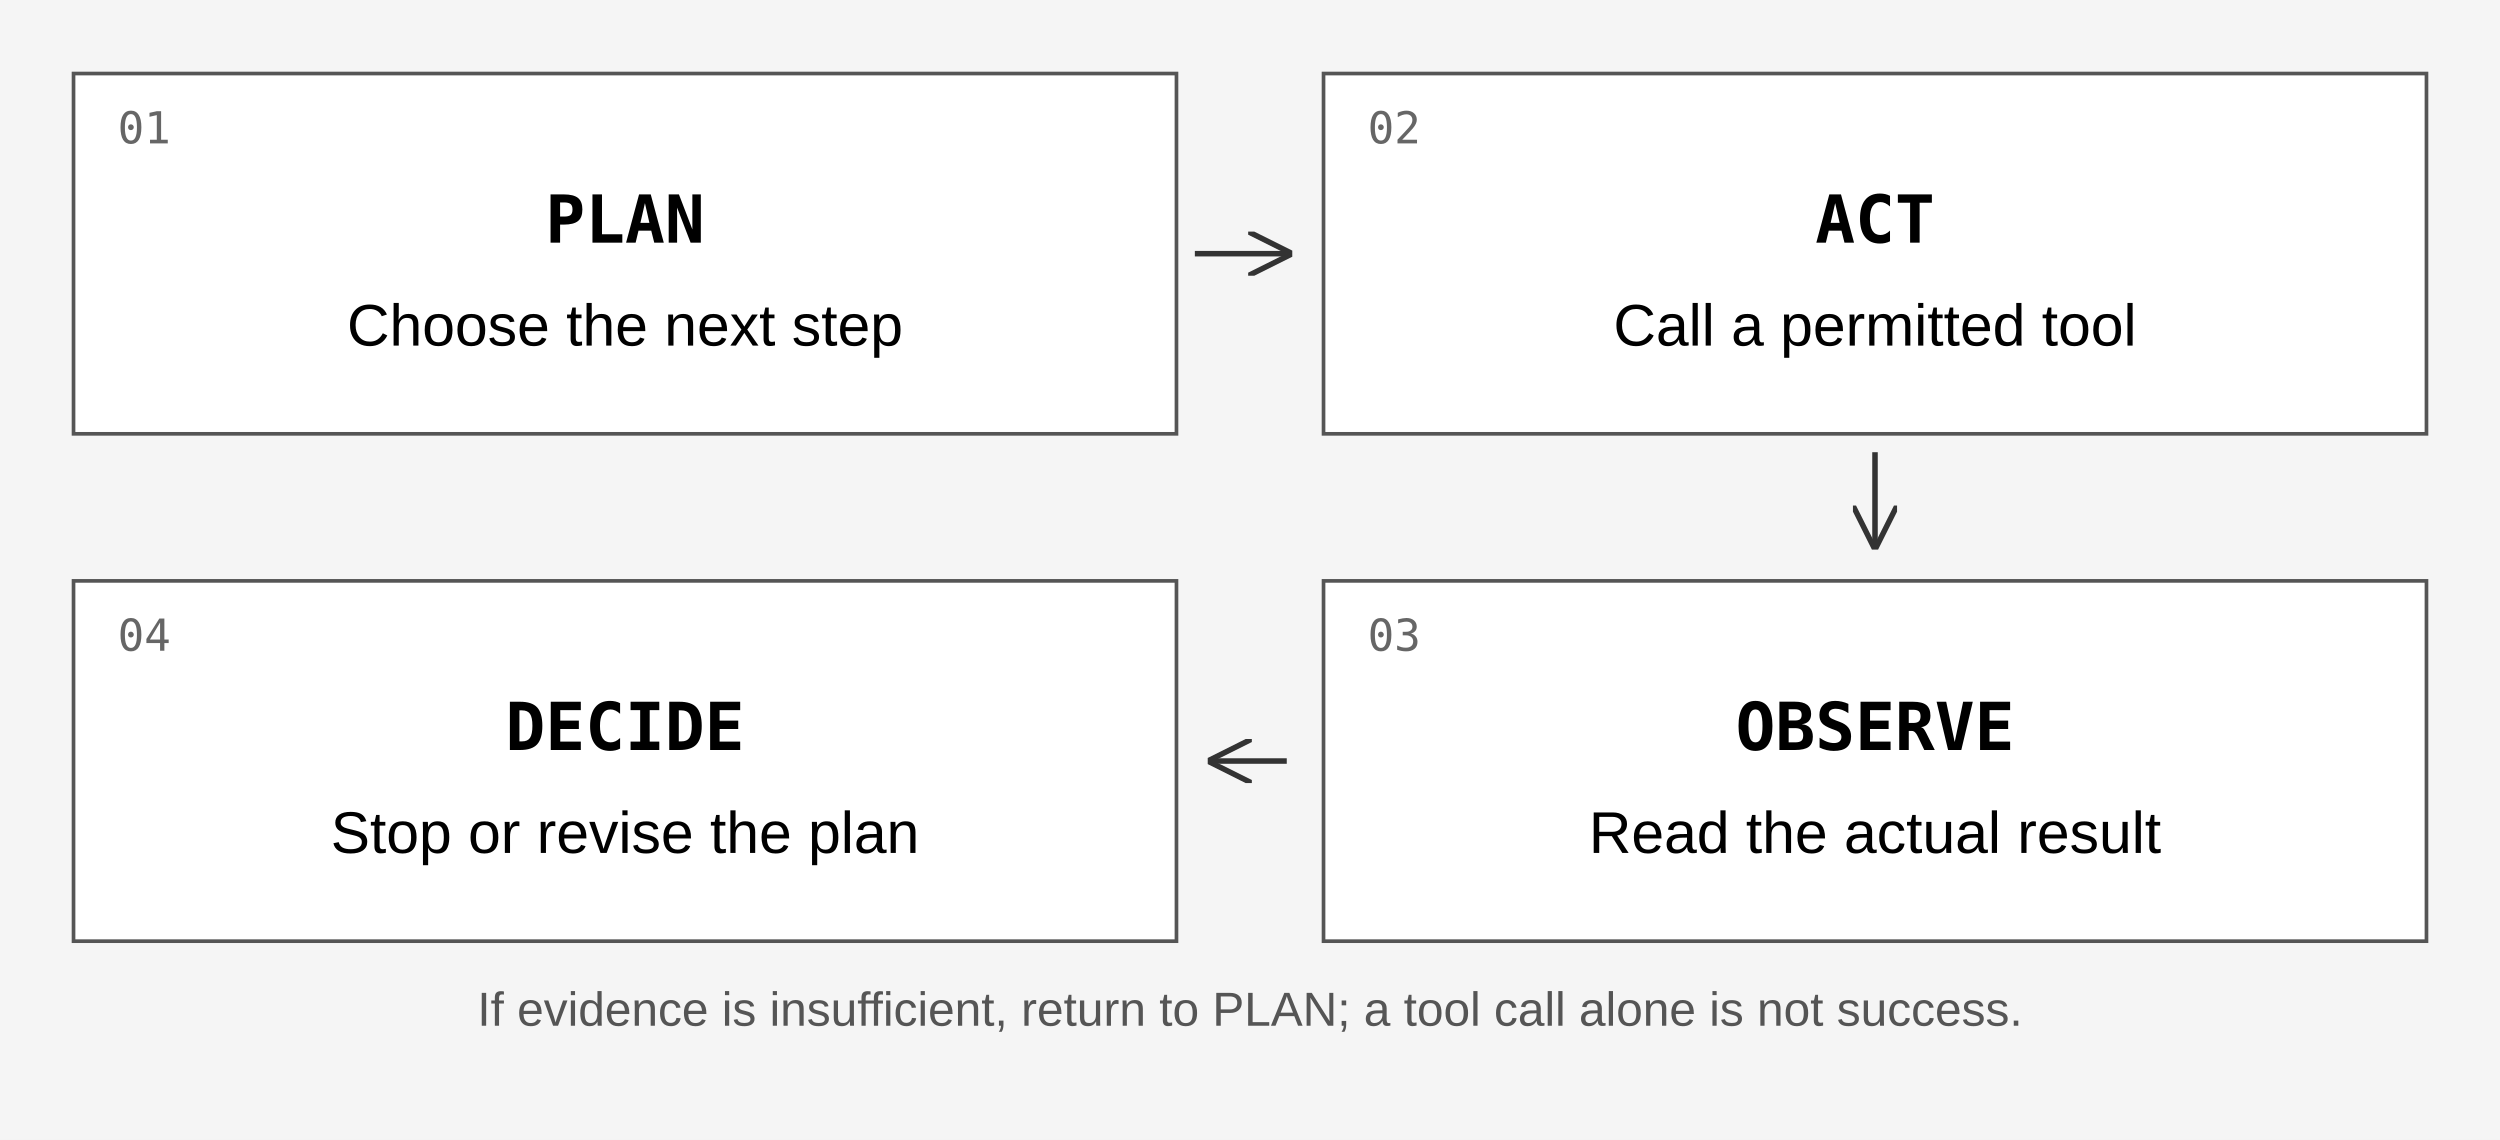
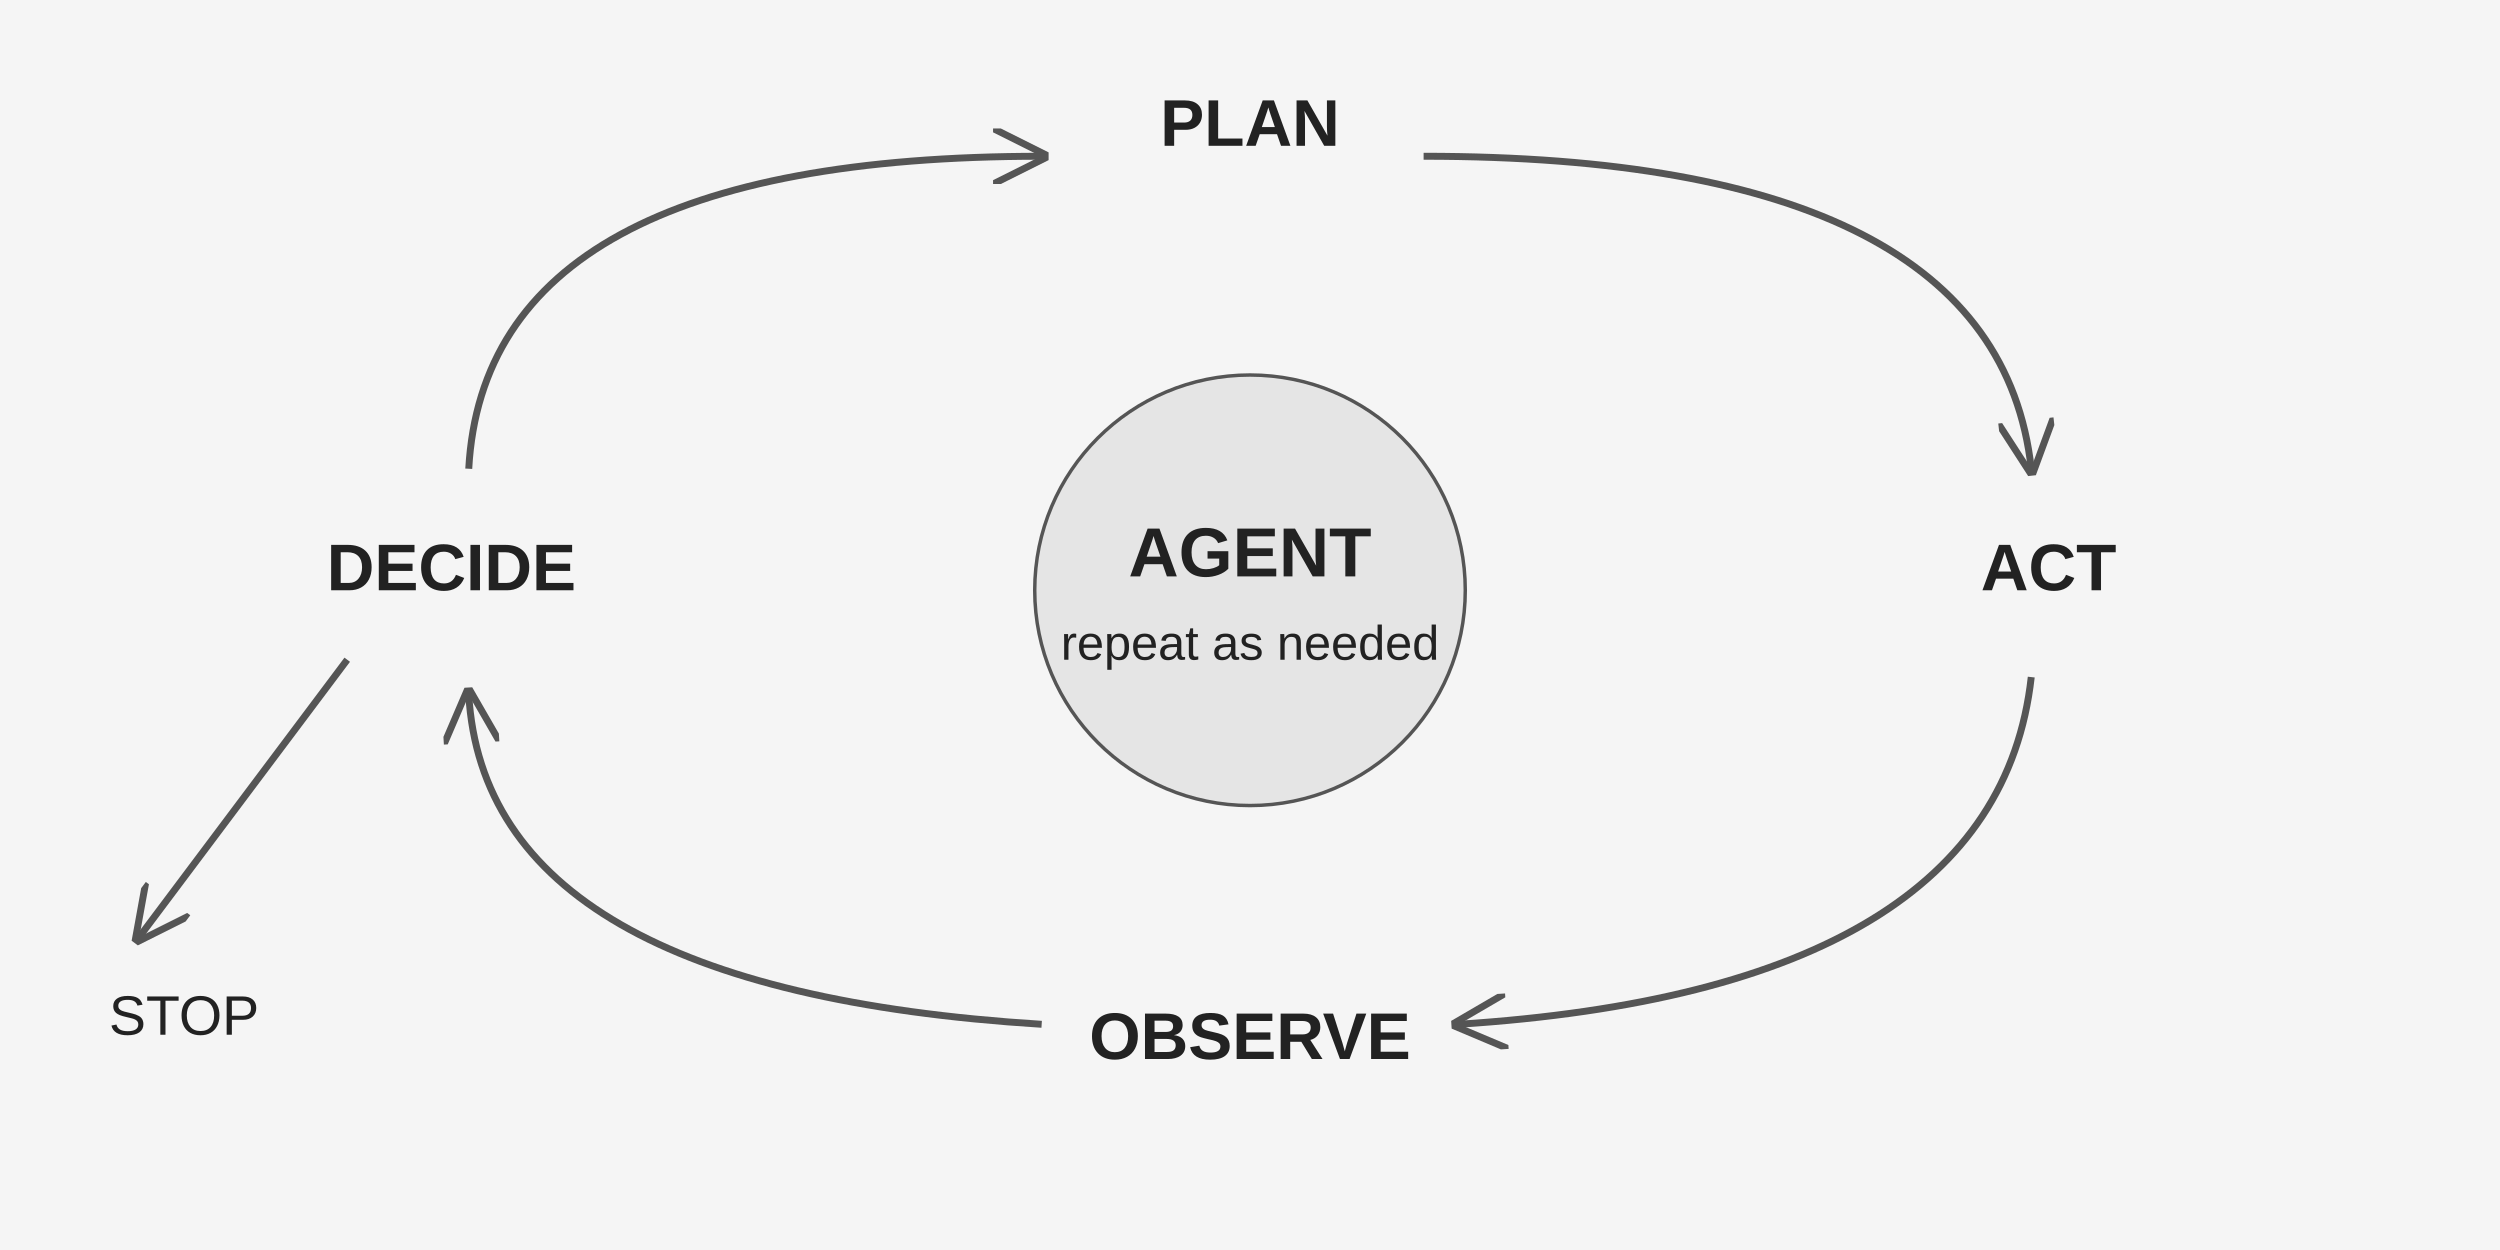
- <svg xmlns="http://www.w3.org/2000/svg" width="680" height="310" viewBox="0 0 680 310">
-   <rect width="680" height="310" fill="#f5f5f5" />
+ <svg xmlns="http://www.w3.org/2000/svg" width="720" height="360" viewBox="0 0 720 360" role="img">
+   <rect width="720" height="360" fill="#f5f5f5" />
  <defs>
-     <marker id="arrow" markerWidth="8" markerHeight="8" refX="7" refY="4" orient="auto">
-       <path d="M0 0 L8 4 L0 8" fill="none" stroke="#333" />
+     <marker id="a" markerWidth="8" markerHeight="8" refX="7" refY="4" orient="auto">
+       <path d="M0 0L8 4L0 8" fill="none" stroke="#555" />
    </marker>
  </defs>
-   <rect x="20" y="20" width="300" height="98" fill="white" stroke="#555" />
-   <text x="32" y="39" font-family="monospace" font-size="12" fill="#666">01</text>
-   <text x="170" y="66" text-anchor="middle" font-family="monospace" font-weight="bold" font-size="18">PLAN</text>
-   <text x="170" y="94" text-anchor="middle" font-family="Arial" font-size="16">Choose the next step</text>
-   <rect x="360" y="20" width="300" height="98" fill="white" stroke="#555" />
-   <text x="372" y="39" font-family="monospace" font-size="12" fill="#666">02</text>
-   <text x="510" y="66" text-anchor="middle" font-family="monospace" font-weight="bold" font-size="18">ACT</text>
-   <text x="510" y="94" text-anchor="middle" font-family="Arial" font-size="16">Call a permitted tool</text>
-   <rect x="360" y="158" width="300" height="98" fill="white" stroke="#555" />
-   <text x="372" y="177" font-family="monospace" font-size="12" fill="#666">03</text>
-   <text x="510" y="204" text-anchor="middle" font-family="monospace" font-weight="bold" font-size="18">OBSERVE</text>
-   <text x="510" y="232" text-anchor="middle" font-family="Arial" font-size="16">Read the actual result</text>
-   <rect x="20" y="158" width="300" height="98" fill="white" stroke="#555" />
-   <text x="32" y="177" font-family="monospace" font-size="12" fill="#666">04</text>
-   <text x="170" y="204" text-anchor="middle" font-family="monospace" font-weight="bold" font-size="18">DECIDE</text>
-   <text x="170" y="232" text-anchor="middle" font-family="Arial" font-size="16">Stop or revise the plan</text>
-   <path d="M325 69 H350" fill="none" stroke="#333" stroke-width="1.5" marker-end="url(#arrow)" />
-   <path d="M510 123 V148" fill="none" stroke="#333" stroke-width="1.5" marker-end="url(#arrow)" />
-   <path d="M350 207 H330" fill="none" stroke="#333" stroke-width="1.5" marker-end="url(#arrow)" />
-   <text x="340" y="279" text-anchor="middle" font-family="Arial" font-size="13" fill="#555">If evidence is insufficient, return to PLAN; a tool call alone is not success.</text>
+   <g font-family="Arial,sans-serif" fill="#222">
+     <circle cx="360" cy="170" r="62" fill="#e5e5e5" stroke="#555" />
+     <text x="360" y="166" text-anchor="middle" font-size="20" font-weight="bold">AGENT</text>
+     <text x="360" y="190" text-anchor="middle" font-size="14" font-weight="normal">repeat as needed</text>
+     <text x="360" y="42" text-anchor="middle" font-size="19" font-weight="bold">PLAN</text>
+     <text x="590" y="170" text-anchor="middle" font-size="19" font-weight="bold">ACT</text>
+     <text x="360" y="305" text-anchor="middle" font-size="19" font-weight="bold">OBSERVE</text>
+     <text x="130" y="170" text-anchor="middle" font-size="19" font-weight="bold">DECIDE</text>
+     <path d="M410 45Q575 45 585 135" fill="none" stroke="#555" stroke-width="2" marker-end="url(#a)" />
+     <path d="M585 195Q575 285 420 295" fill="none" stroke="#555" stroke-width="2" marker-end="url(#a)" />
+     <path d="M300 295Q140 285 135 200" fill="none" stroke="#555" stroke-width="2" marker-end="url(#a)" />
+     <path d="M135 135Q140 45 300 45" fill="none" stroke="#555" stroke-width="2" marker-end="url(#a)" />
+     <path d="M100 190L40 270" fill="none" stroke="#555" stroke-width="2" marker-end="url(#a)" />
+     <text x="53" y="298" text-anchor="middle" font-size="16" font-weight="normal">STOP</text>
+   </g>
</svg>
